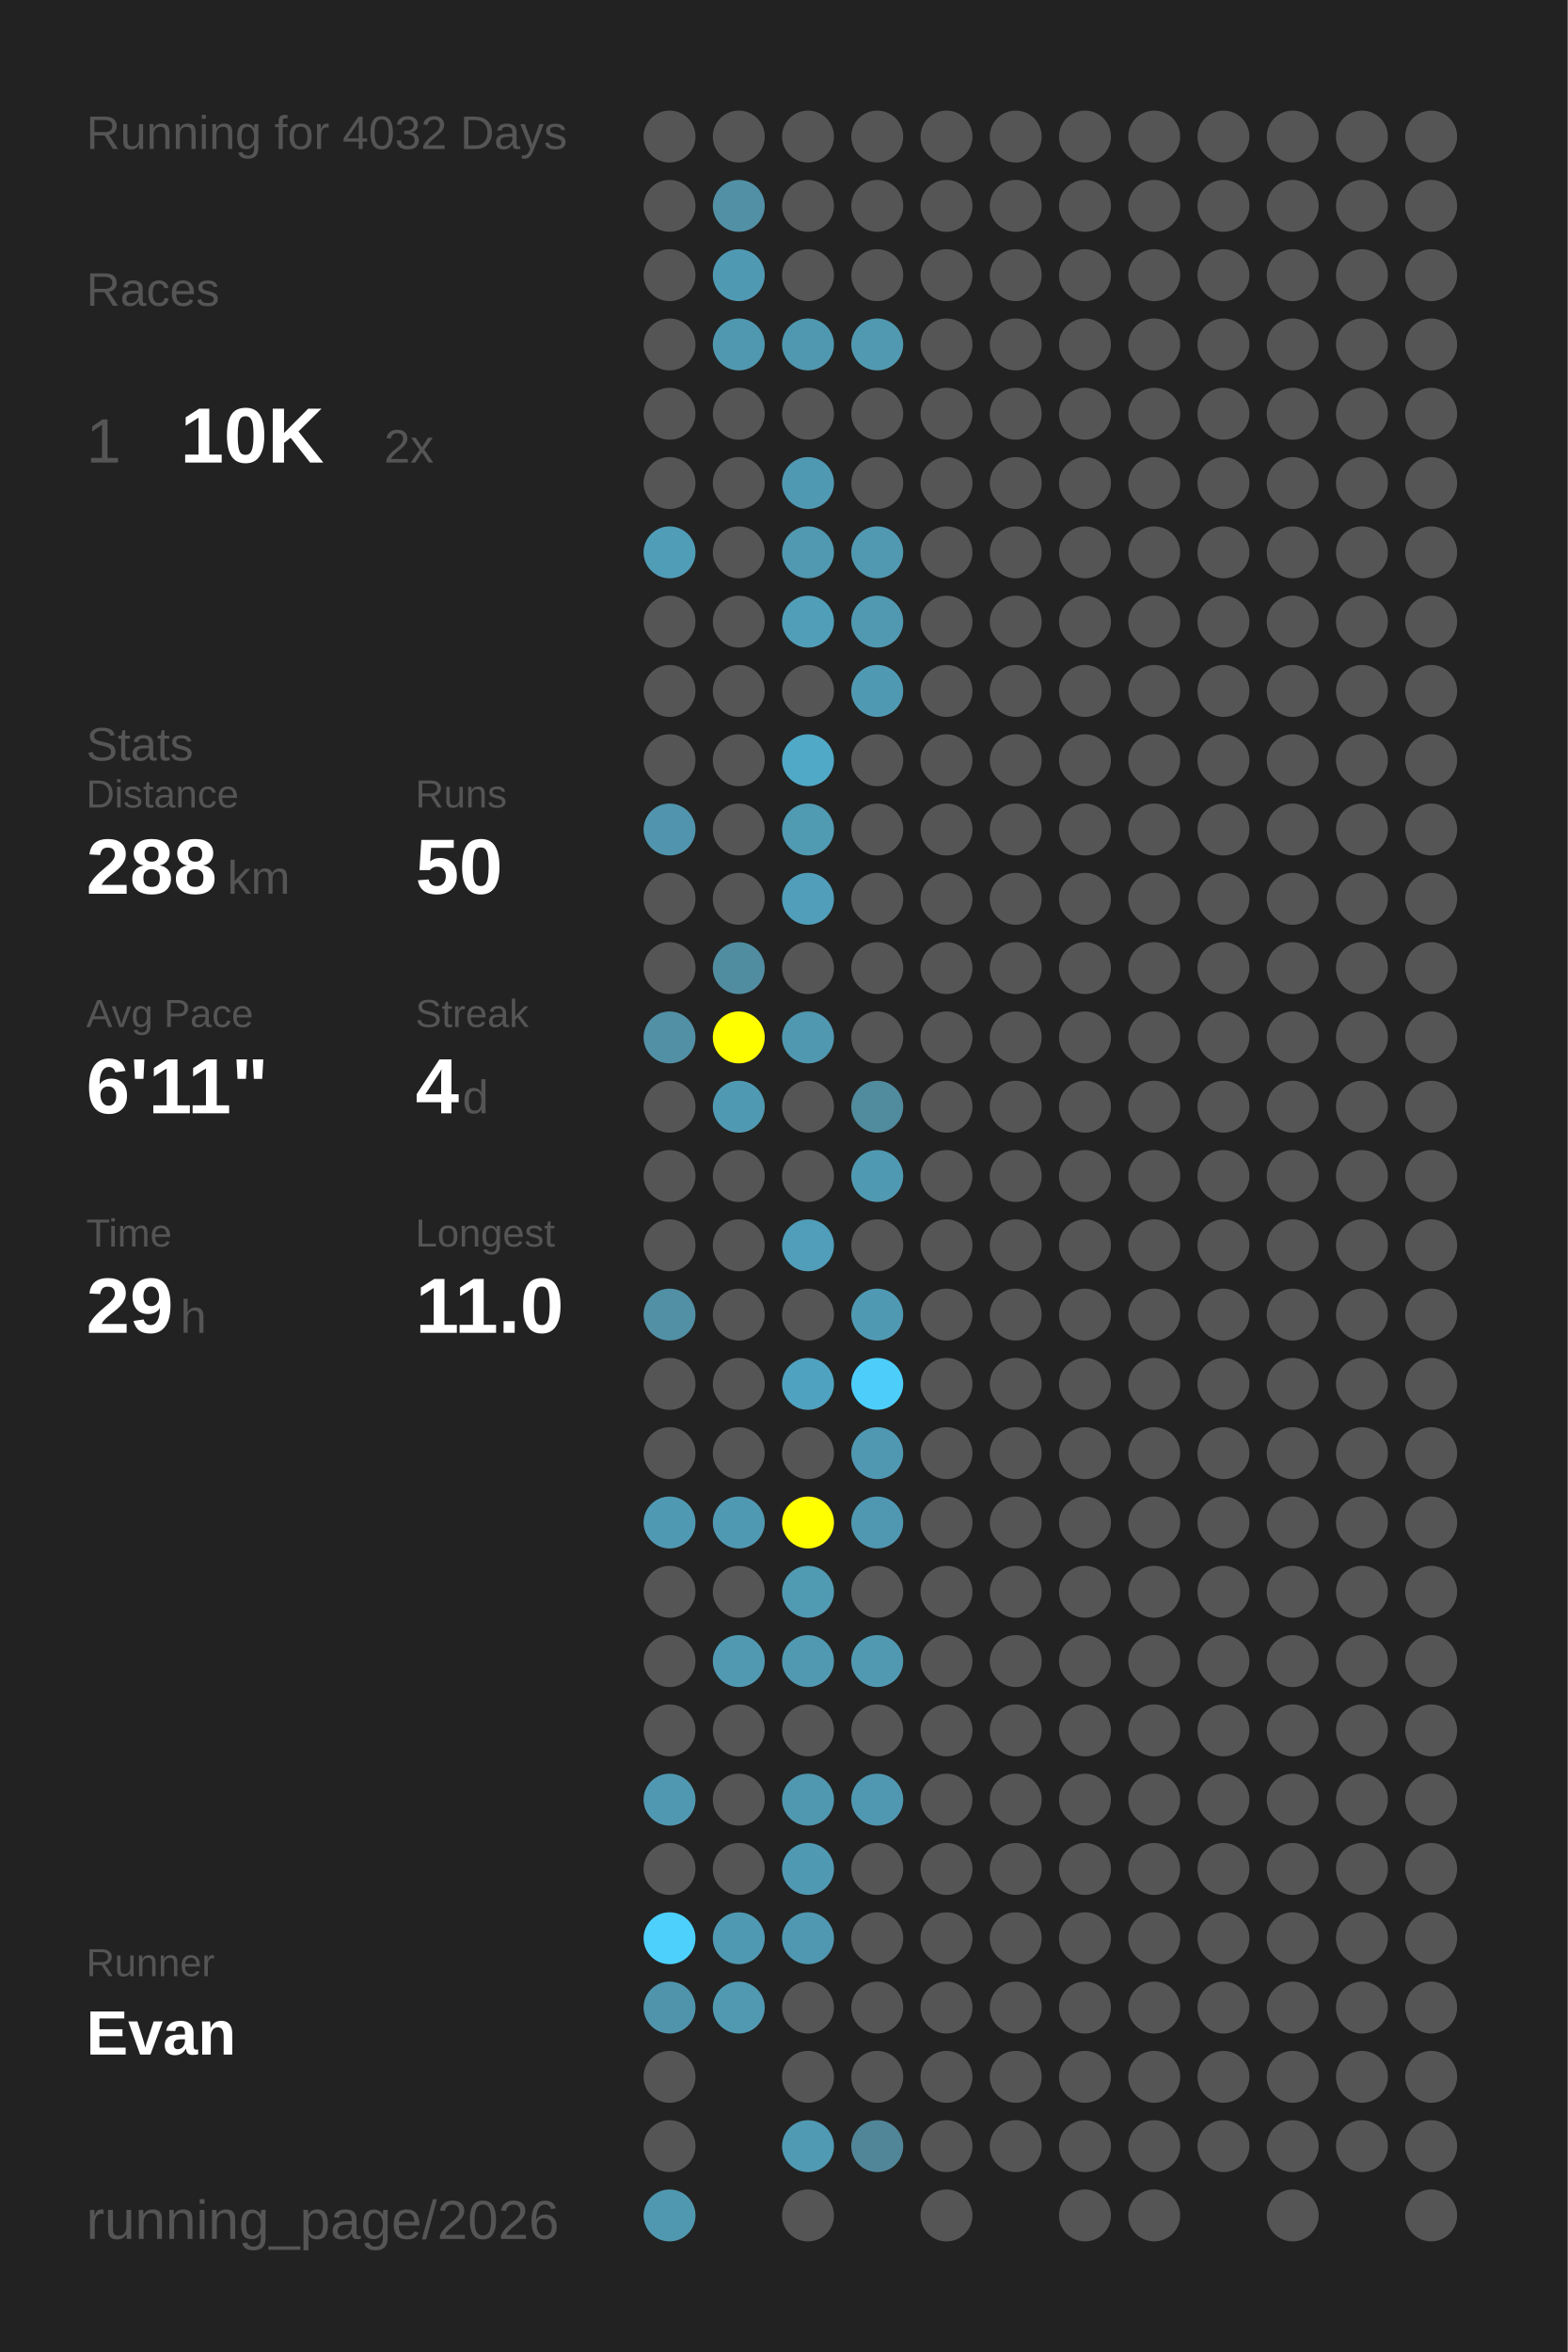
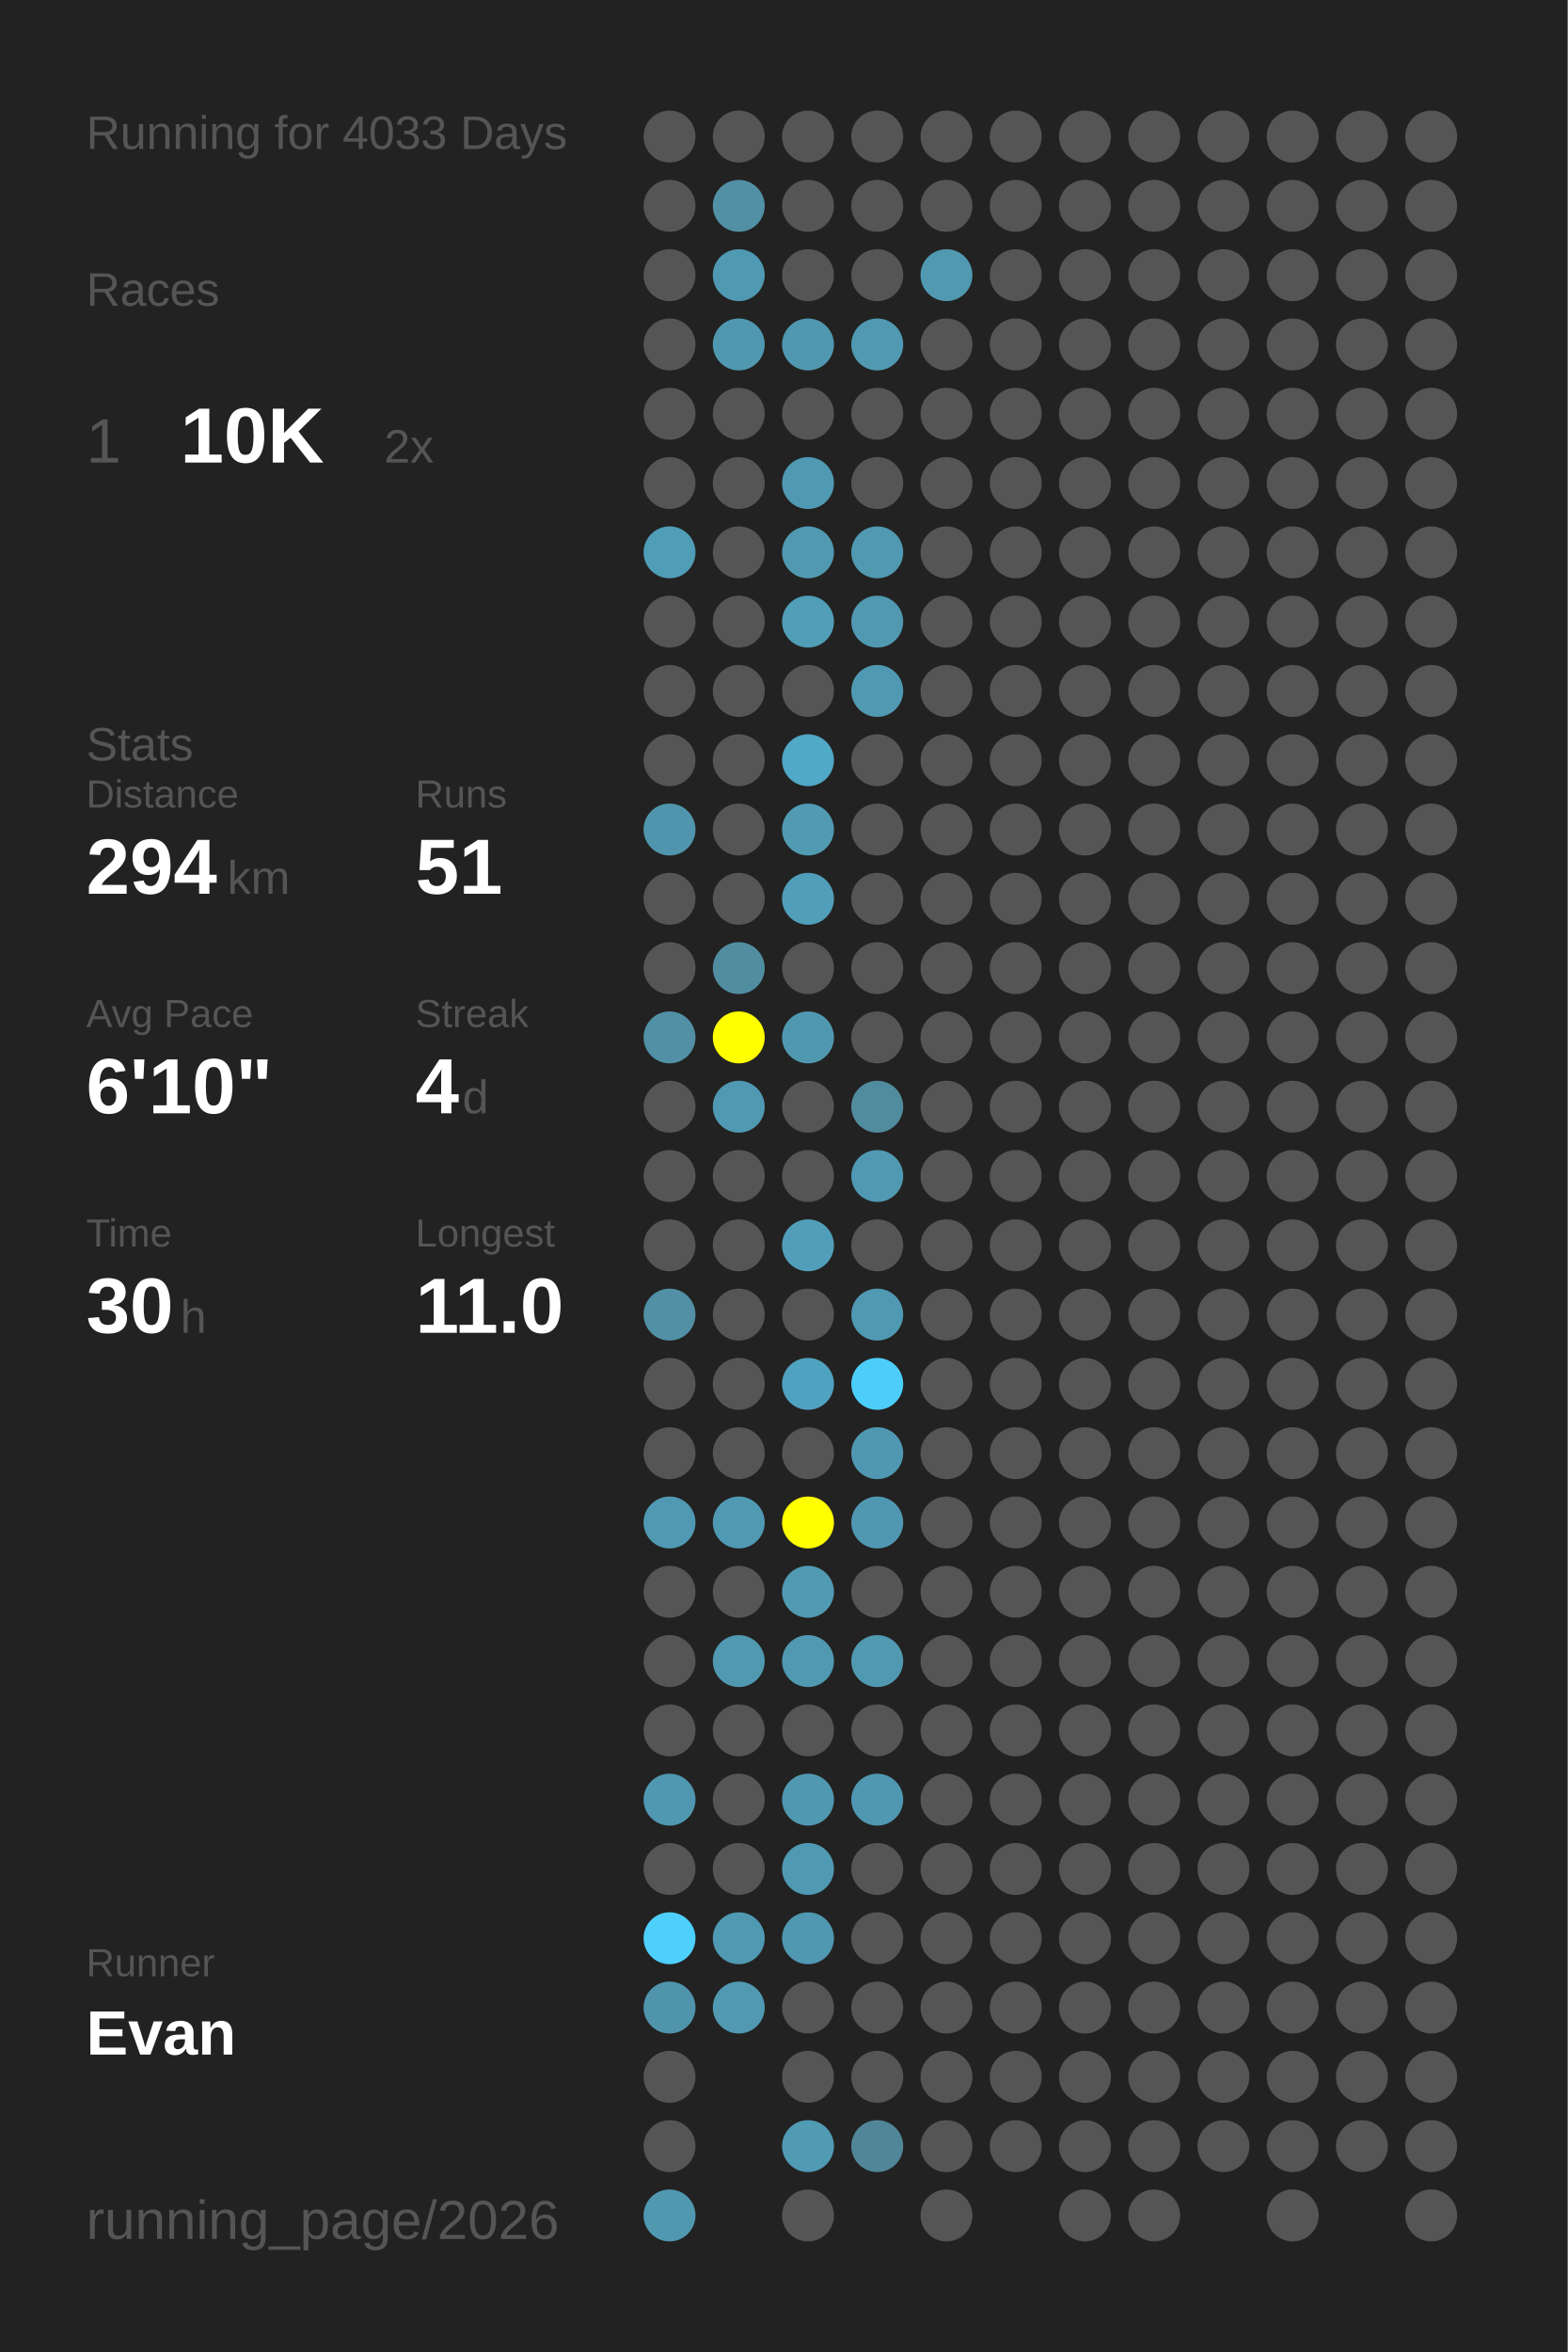
<svg xmlns="http://www.w3.org/2000/svg" baseProfile="full" height="300mm" version="1.1" viewBox="0,0,200,300" width="200mm">
  <defs />
  <rect fill="#222222" height="300" width="200" x="0" y="0" />
-   <text fill="#555555" style="font-size:6px; font-family:Arial;" x="11" y="19">Running for 4032 Days</text>
+   <text fill="#555555" style="font-size:6px; font-family:Arial;" x="11" y="19">Running for 4033 Days</text>
  <text fill="#555555" style="font-size:6px; font-family:Arial;" x="11" y="39">Races</text>
  <text fill="#555555" style="font-size:8px; font-family:Arial;" x="11" y="59">1</text>
  <text fill="#FFFFFF" style="font-size:10px; font-family:Arial; font-weight:bold;" x="23" y="59">10K</text>
  <text fill="#555555" style="font-size:6px; font-family:Arial;" x="49" y="59">2x</text>
  <text fill="#555555" style="font-size:6px; font-family:Arial;" x="11" y="97">Stats</text>
  <text fill="#555555" style="font-size:5px; font-family:Arial;" x="11" y="103">Distance</text>
-   <text fill="#FFFFFF" style="font-size:10px; font-family:Arial; font-weight:bold;" x="11" y="114">288</text>
+   <text fill="#FFFFFF" style="font-size:10px; font-family:Arial; font-weight:bold;" x="11" y="114">294</text>
  <text fill="#555555" style="font-size:6px; font-family:Arial;" x="29" y="114">km</text>
  <text fill="#555555" style="font-size:5px; font-family:Arial;" x="53" y="103">Runs</text>
-   <text fill="#FFFFFF" style="font-size:10px; font-family:Arial; font-weight:bold;" x="53" y="114">50</text>
+   <text fill="#FFFFFF" style="font-size:10px; font-family:Arial; font-weight:bold;" x="53" y="114">51</text>
  <text fill="#555555" style="font-size:5px; font-family:Arial;" x="11" y="131">Avg Pace</text>
-   <text fill="#FFFFFF" style="font-size:10px; font-family:Arial; font-weight:bold;" x="11" y="142">6'11"</text>
+   <text fill="#FFFFFF" style="font-size:10px; font-family:Arial; font-weight:bold;" x="11" y="142">6'10"</text>
  <text fill="#555555" style="font-size:5px; font-family:Arial;" x="53" y="131">Streak</text>
  <text fill="#FFFFFF" style="font-size:10px; font-family:Arial; font-weight:bold;" x="53" y="142">4</text>
  <text fill="#555555" style="font-size:6px; font-family:Arial;" x="59" y="142">d</text>
  <text fill="#555555" style="font-size:5px; font-family:Arial;" x="11" y="159">Time</text>
-   <text fill="#FFFFFF" style="font-size:10px; font-family:Arial; font-weight:bold;" x="11" y="170">29</text>
+   <text fill="#FFFFFF" style="font-size:10px; font-family:Arial; font-weight:bold;" x="11" y="170">30</text>
  <text fill="#555555" style="font-size:6px; font-family:Arial;" x="23" y="170">h</text>
  <text fill="#555555" style="font-size:5px; font-family:Arial;" x="53" y="159">Longest</text>
  <text fill="#FFFFFF" style="font-size:10px; font-family:Arial; font-weight:bold;" x="53" y="170">11.0</text>
  <text fill="#555555" style="font-size:5px; font-family:Arial;" x="11" y="252.065">Runner</text>
  <text fill="#FFFFFF" style="font-size:8px; font-family:Arial; font-weight:bold;" x="11" y="262.065">Evan</text>
  <text fill="#555555" style="font-size:7px; font-family:Arial;" x="11" y="285.581">running_page/2026</text>
  <circle cx="85.417" cy="17.419" fill="#555555" r="3.312" />
  <circle cx="85.417" cy="26.258" fill="#555555" r="3.312" />
  <circle cx="85.417" cy="35.097" fill="#555555" r="3.312" />
  <circle cx="85.417" cy="43.935" fill="#555555" r="3.312" />
  <circle cx="85.417" cy="52.774" fill="#555555" r="3.312" />
  <circle cx="85.417" cy="61.613" fill="#555555" r="3.312" />
  <circle cx="85.417" cy="70.452" fill="#509db7" r="3.312" />
  <circle cx="85.417" cy="79.29" fill="#555555" r="3.312" />
  <circle cx="85.417" cy="88.129" fill="#555555" r="3.312" />
  <circle cx="85.417" cy="96.968" fill="#555555" r="3.312" />
  <circle cx="85.417" cy="105.806" fill="#5095ad" r="3.312" />
  <circle cx="85.417" cy="114.645" fill="#555555" r="3.312" />
  <circle cx="85.417" cy="123.484" fill="#555555" r="3.312" />
  <circle cx="85.417" cy="132.323" fill="#5190a5" r="3.312" />
  <circle cx="85.417" cy="141.161" fill="#555555" r="3.312" />
  <circle cx="85.417" cy="150" fill="#555555" r="3.312" />
  <circle cx="85.417" cy="158.839" fill="#555555" r="3.312" />
  <circle cx="85.417" cy="167.677" fill="#5190a5" r="3.312" />
  <circle cx="85.417" cy="176.516" fill="#555555" r="3.312" />
  <circle cx="85.417" cy="185.355" fill="#555555" r="3.312" />
  <circle cx="85.417" cy="194.194" fill="#5099b2" r="3.312" />
  <circle cx="85.417" cy="203.032" fill="#555555" r="3.312" />
  <circle cx="85.417" cy="211.871" fill="#555555" r="3.312" />
  <circle cx="85.417" cy="220.71" fill="#555555" r="3.312" />
  <circle cx="85.417" cy="229.548" fill="#5098b1" r="3.312" />
  <circle cx="85.417" cy="238.387" fill="#555555" r="3.312" />
  <circle cx="85.417" cy="247.226" fill="#4dd0fc" r="3.312" />
  <circle cx="85.417" cy="256.065" fill="#5094ac" r="3.312" />
  <circle cx="85.417" cy="264.903" fill="#555555" r="3.312" />
  <circle cx="85.417" cy="273.742" fill="#555555" r="3.312" />
  <circle cx="85.417" cy="282.581" fill="#5098b0" r="3.312" />
  <circle cx="94.25" cy="17.419" fill="#555555" r="3.312" />
  <circle cx="94.25" cy="26.258" fill="#5190a5" r="3.312" />
  <circle cx="94.25" cy="35.097" fill="#5099b2" r="3.312" />
  <circle cx="94.25" cy="43.935" fill="#5098b0" r="3.312" />
  <circle cx="94.25" cy="52.774" fill="#555555" r="3.312" />
  <circle cx="94.25" cy="61.613" fill="#555555" r="3.312" />
  <circle cx="94.25" cy="70.452" fill="#555555" r="3.312" />
  <circle cx="94.25" cy="79.29" fill="#555555" r="3.312" />
  <circle cx="94.25" cy="88.129" fill="#555555" r="3.312" />
  <circle cx="94.25" cy="96.968" fill="#555555" r="3.312" />
  <circle cx="94.25" cy="105.806" fill="#555555" r="3.312" />
  <circle cx="94.25" cy="114.645" fill="#555555" r="3.312" />
  <circle cx="94.25" cy="123.484" fill="#518da1" r="3.312" />
  <circle cx="94.25" cy="132.323" fill="#FFFF00" r="3.312" />
  <circle cx="94.25" cy="141.161" fill="#5099b2" r="3.312" />
  <circle cx="94.25" cy="150" fill="#555555" r="3.312" />
  <circle cx="94.25" cy="158.839" fill="#555555" r="3.312" />
  <circle cx="94.25" cy="167.677" fill="#555555" r="3.312" />
  <circle cx="94.25" cy="176.516" fill="#555555" r="3.312" />
  <circle cx="94.25" cy="185.355" fill="#555555" r="3.312" />
  <circle cx="94.25" cy="194.194" fill="#5099b2" r="3.312" />
  <circle cx="94.25" cy="203.032" fill="#555555" r="3.312" />
  <circle cx="94.25" cy="211.871" fill="#5099b1" r="3.312" />
  <circle cx="94.25" cy="220.71" fill="#555555" r="3.312" />
  <circle cx="94.25" cy="229.548" fill="#555555" r="3.312" />
  <circle cx="94.25" cy="238.387" fill="#555555" r="3.312" />
  <circle cx="94.25" cy="247.226" fill="#5099b2" r="3.312" />
  <circle cx="94.25" cy="256.065" fill="#5099b1" r="3.312" />
  <circle cx="103.083" cy="17.419" fill="#555555" r="3.312" />
  <circle cx="103.083" cy="26.258" fill="#555555" r="3.312" />
  <circle cx="103.083" cy="35.097" fill="#555555" r="3.312" />
  <circle cx="103.083" cy="43.935" fill="#5098b0" r="3.312" />
  <circle cx="103.083" cy="52.774" fill="#555555" r="3.312" />
  <circle cx="103.083" cy="61.613" fill="#5099b2" r="3.312" />
  <circle cx="103.083" cy="70.452" fill="#5099b1" r="3.312" />
  <circle cx="103.083" cy="79.29" fill="#509eb8" r="3.312" />
  <circle cx="103.083" cy="88.129" fill="#555555" r="3.312" />
  <circle cx="103.083" cy="96.968" fill="#4fa9c7" r="3.312" />
  <circle cx="103.083" cy="105.806" fill="#509ab2" r="3.312" />
  <circle cx="103.083" cy="114.645" fill="#509eb9" r="3.312" />
  <circle cx="103.083" cy="123.484" fill="#555555" r="3.312" />
  <circle cx="103.083" cy="132.323" fill="#5098b0" r="3.312" />
  <circle cx="103.083" cy="141.161" fill="#555555" r="3.312" />
  <circle cx="103.083" cy="150" fill="#555555" r="3.312" />
  <circle cx="103.083" cy="158.839" fill="#509eb9" r="3.312" />
  <circle cx="103.083" cy="167.677" fill="#555555" r="3.312" />
  <circle cx="103.083" cy="176.516" fill="#4fa3c0" r="3.312" />
  <circle cx="103.083" cy="185.355" fill="#555555" r="3.312" />
  <circle cx="103.083" cy="194.194" fill="#FFFF00" r="3.312" />
  <circle cx="103.083" cy="203.032" fill="#509ab2" r="3.312" />
  <circle cx="103.083" cy="211.871" fill="#5099b1" r="3.312" />
  <circle cx="103.083" cy="220.71" fill="#555555" r="3.312" />
  <circle cx="103.083" cy="229.548" fill="#5098b0" r="3.312" />
  <circle cx="103.083" cy="238.387" fill="#5099b2" r="3.312" />
  <circle cx="103.083" cy="247.226" fill="#5098b1" r="3.312" />
  <circle cx="103.083" cy="256.065" fill="#555555" r="3.312" />
  <circle cx="103.083" cy="264.903" fill="#555555" r="3.312" />
  <circle cx="103.083" cy="273.742" fill="#509ab3" r="3.312" />
  <circle cx="103.083" cy="282.581" fill="#555555" r="3.312" />
  <circle cx="111.917" cy="17.419" fill="#555555" r="3.312" />
  <circle cx="111.917" cy="26.258" fill="#555555" r="3.312" />
  <circle cx="111.917" cy="35.097" fill="#555555" r="3.312" />
  <circle cx="111.917" cy="43.935" fill="#5099b1" r="3.312" />
  <circle cx="111.917" cy="52.774" fill="#555555" r="3.312" />
  <circle cx="111.917" cy="61.613" fill="#555555" r="3.312" />
  <circle cx="111.917" cy="70.452" fill="#5099b1" r="3.312" />
  <circle cx="111.917" cy="79.29" fill="#5099b1" r="3.312" />
  <circle cx="111.917" cy="88.129" fill="#5099b2" r="3.312" />
  <circle cx="111.917" cy="96.968" fill="#555555" r="3.312" />
  <circle cx="111.917" cy="105.806" fill="#555555" r="3.312" />
  <circle cx="111.917" cy="114.645" fill="#555555" r="3.312" />
  <circle cx="111.917" cy="123.484" fill="#555555" r="3.312" />
  <circle cx="111.917" cy="132.323" fill="#555555" r="3.312" />
  <circle cx="111.917" cy="141.161" fill="#518b9e" r="3.312" />
  <circle cx="111.917" cy="150" fill="#5099b2" r="3.312" />
  <circle cx="111.917" cy="158.839" fill="#555555" r="3.312" />
  <circle cx="111.917" cy="167.677" fill="#5099b2" r="3.312" />
  <circle cx="111.917" cy="176.516" fill="#4dcefa" r="3.312" />
  <circle cx="111.917" cy="185.355" fill="#5098b1" r="3.312" />
  <circle cx="111.917" cy="194.194" fill="#5098b1" r="3.312" />
  <circle cx="111.917" cy="203.032" fill="#555555" r="3.312" />
  <circle cx="111.917" cy="211.871" fill="#5099b1" r="3.312" />
  <circle cx="111.917" cy="220.71" fill="#555555" r="3.312" />
  <circle cx="111.917" cy="229.548" fill="#5098b1" r="3.312" />
  <circle cx="111.917" cy="238.387" fill="#555555" r="3.312" />
  <circle cx="111.917" cy="247.226" fill="#555555" r="3.312" />
  <circle cx="111.917" cy="256.065" fill="#555555" r="3.312" />
  <circle cx="111.917" cy="264.903" fill="#555555" r="3.312" />
  <circle cx="111.917" cy="273.742" fill="#518698" r="3.312" />
  <circle cx="120.75" cy="17.419" fill="#555555" r="3.312" />
  <circle cx="120.75" cy="26.258" fill="#555555" r="3.312" />
-   <circle cx="120.75" cy="35.097" fill="#555555" r="3.312" />
+   <circle cx="120.75" cy="35.097" fill="#5099b1" r="3.312" />
  <circle cx="120.75" cy="43.935" fill="#555555" r="3.312" />
  <circle cx="120.75" cy="52.774" fill="#555555" r="3.312" />
  <circle cx="120.75" cy="61.613" fill="#555555" r="3.312" />
  <circle cx="120.75" cy="70.452" fill="#555555" r="3.312" />
  <circle cx="120.75" cy="79.29" fill="#555555" r="3.312" />
  <circle cx="120.75" cy="88.129" fill="#555555" r="3.312" />
  <circle cx="120.75" cy="96.968" fill="#555555" r="3.312" />
  <circle cx="120.75" cy="105.806" fill="#555555" r="3.312" />
  <circle cx="120.75" cy="114.645" fill="#555555" r="3.312" />
  <circle cx="120.75" cy="123.484" fill="#555555" r="3.312" />
  <circle cx="120.75" cy="132.323" fill="#555555" r="3.312" />
  <circle cx="120.75" cy="141.161" fill="#555555" r="3.312" />
  <circle cx="120.75" cy="150" fill="#555555" r="3.312" />
  <circle cx="120.75" cy="158.839" fill="#555555" r="3.312" />
  <circle cx="120.75" cy="167.677" fill="#555555" r="3.312" />
  <circle cx="120.75" cy="176.516" fill="#555555" r="3.312" />
  <circle cx="120.75" cy="185.355" fill="#555555" r="3.312" />
  <circle cx="120.75" cy="194.194" fill="#555555" r="3.312" />
  <circle cx="120.75" cy="203.032" fill="#555555" r="3.312" />
  <circle cx="120.75" cy="211.871" fill="#555555" r="3.312" />
  <circle cx="120.75" cy="220.71" fill="#555555" r="3.312" />
  <circle cx="120.75" cy="229.548" fill="#555555" r="3.312" />
  <circle cx="120.75" cy="238.387" fill="#555555" r="3.312" />
  <circle cx="120.75" cy="247.226" fill="#555555" r="3.312" />
  <circle cx="120.75" cy="256.065" fill="#555555" r="3.312" />
  <circle cx="120.75" cy="264.903" fill="#555555" r="3.312" />
  <circle cx="120.75" cy="273.742" fill="#555555" r="3.312" />
  <circle cx="120.75" cy="282.581" fill="#555555" r="3.312" />
  <circle cx="129.583" cy="17.419" fill="#555555" r="3.312" />
  <circle cx="129.583" cy="26.258" fill="#555555" r="3.312" />
  <circle cx="129.583" cy="35.097" fill="#555555" r="3.312" />
  <circle cx="129.583" cy="43.935" fill="#555555" r="3.312" />
  <circle cx="129.583" cy="52.774" fill="#555555" r="3.312" />
  <circle cx="129.583" cy="61.613" fill="#555555" r="3.312" />
  <circle cx="129.583" cy="70.452" fill="#555555" r="3.312" />
  <circle cx="129.583" cy="79.29" fill="#555555" r="3.312" />
  <circle cx="129.583" cy="88.129" fill="#555555" r="3.312" />
  <circle cx="129.583" cy="96.968" fill="#555555" r="3.312" />
  <circle cx="129.583" cy="105.806" fill="#555555" r="3.312" />
  <circle cx="129.583" cy="114.645" fill="#555555" r="3.312" />
  <circle cx="129.583" cy="123.484" fill="#555555" r="3.312" />
  <circle cx="129.583" cy="132.323" fill="#555555" r="3.312" />
  <circle cx="129.583" cy="141.161" fill="#555555" r="3.312" />
  <circle cx="129.583" cy="150" fill="#555555" r="3.312" />
  <circle cx="129.583" cy="158.839" fill="#555555" r="3.312" />
  <circle cx="129.583" cy="167.677" fill="#555555" r="3.312" />
  <circle cx="129.583" cy="176.516" fill="#555555" r="3.312" />
  <circle cx="129.583" cy="185.355" fill="#555555" r="3.312" />
  <circle cx="129.583" cy="194.194" fill="#555555" r="3.312" />
  <circle cx="129.583" cy="203.032" fill="#555555" r="3.312" />
  <circle cx="129.583" cy="211.871" fill="#555555" r="3.312" />
  <circle cx="129.583" cy="220.71" fill="#555555" r="3.312" />
  <circle cx="129.583" cy="229.548" fill="#555555" r="3.312" />
  <circle cx="129.583" cy="238.387" fill="#555555" r="3.312" />
  <circle cx="129.583" cy="247.226" fill="#555555" r="3.312" />
  <circle cx="129.583" cy="256.065" fill="#555555" r="3.312" />
  <circle cx="129.583" cy="264.903" fill="#555555" r="3.312" />
  <circle cx="129.583" cy="273.742" fill="#555555" r="3.312" />
  <circle cx="138.417" cy="17.419" fill="#555555" r="3.312" />
  <circle cx="138.417" cy="26.258" fill="#555555" r="3.312" />
  <circle cx="138.417" cy="35.097" fill="#555555" r="3.312" />
  <circle cx="138.417" cy="43.935" fill="#555555" r="3.312" />
  <circle cx="138.417" cy="52.774" fill="#555555" r="3.312" />
  <circle cx="138.417" cy="61.613" fill="#555555" r="3.312" />
  <circle cx="138.417" cy="70.452" fill="#555555" r="3.312" />
  <circle cx="138.417" cy="79.29" fill="#555555" r="3.312" />
  <circle cx="138.417" cy="88.129" fill="#555555" r="3.312" />
  <circle cx="138.417" cy="96.968" fill="#555555" r="3.312" />
  <circle cx="138.417" cy="105.806" fill="#555555" r="3.312" />
  <circle cx="138.417" cy="114.645" fill="#555555" r="3.312" />
  <circle cx="138.417" cy="123.484" fill="#555555" r="3.312" />
  <circle cx="138.417" cy="132.323" fill="#555555" r="3.312" />
  <circle cx="138.417" cy="141.161" fill="#555555" r="3.312" />
  <circle cx="138.417" cy="150" fill="#555555" r="3.312" />
  <circle cx="138.417" cy="158.839" fill="#555555" r="3.312" />
  <circle cx="138.417" cy="167.677" fill="#555555" r="3.312" />
  <circle cx="138.417" cy="176.516" fill="#555555" r="3.312" />
  <circle cx="138.417" cy="185.355" fill="#555555" r="3.312" />
  <circle cx="138.417" cy="194.194" fill="#555555" r="3.312" />
  <circle cx="138.417" cy="203.032" fill="#555555" r="3.312" />
  <circle cx="138.417" cy="211.871" fill="#555555" r="3.312" />
  <circle cx="138.417" cy="220.71" fill="#555555" r="3.312" />
  <circle cx="138.417" cy="229.548" fill="#555555" r="3.312" />
  <circle cx="138.417" cy="238.387" fill="#555555" r="3.312" />
  <circle cx="138.417" cy="247.226" fill="#555555" r="3.312" />
  <circle cx="138.417" cy="256.065" fill="#555555" r="3.312" />
  <circle cx="138.417" cy="264.903" fill="#555555" r="3.312" />
  <circle cx="138.417" cy="273.742" fill="#555555" r="3.312" />
  <circle cx="138.417" cy="282.581" fill="#555555" r="3.312" />
  <circle cx="147.25" cy="17.419" fill="#555555" r="3.312" />
  <circle cx="147.25" cy="26.258" fill="#555555" r="3.312" />
  <circle cx="147.25" cy="35.097" fill="#555555" r="3.312" />
  <circle cx="147.25" cy="43.935" fill="#555555" r="3.312" />
  <circle cx="147.25" cy="52.774" fill="#555555" r="3.312" />
  <circle cx="147.25" cy="61.613" fill="#555555" r="3.312" />
  <circle cx="147.25" cy="70.452" fill="#555555" r="3.312" />
  <circle cx="147.25" cy="79.29" fill="#555555" r="3.312" />
  <circle cx="147.25" cy="88.129" fill="#555555" r="3.312" />
  <circle cx="147.25" cy="96.968" fill="#555555" r="3.312" />
  <circle cx="147.25" cy="105.806" fill="#555555" r="3.312" />
  <circle cx="147.25" cy="114.645" fill="#555555" r="3.312" />
  <circle cx="147.25" cy="123.484" fill="#555555" r="3.312" />
  <circle cx="147.25" cy="132.323" fill="#555555" r="3.312" />
  <circle cx="147.25" cy="141.161" fill="#555555" r="3.312" />
  <circle cx="147.25" cy="150" fill="#555555" r="3.312" />
  <circle cx="147.25" cy="158.839" fill="#555555" r="3.312" />
  <circle cx="147.25" cy="167.677" fill="#555555" r="3.312" />
  <circle cx="147.25" cy="176.516" fill="#555555" r="3.312" />
  <circle cx="147.25" cy="185.355" fill="#555555" r="3.312" />
  <circle cx="147.25" cy="194.194" fill="#555555" r="3.312" />
  <circle cx="147.25" cy="203.032" fill="#555555" r="3.312" />
  <circle cx="147.25" cy="211.871" fill="#555555" r="3.312" />
  <circle cx="147.25" cy="220.71" fill="#555555" r="3.312" />
  <circle cx="147.25" cy="229.548" fill="#555555" r="3.312" />
  <circle cx="147.25" cy="238.387" fill="#555555" r="3.312" />
  <circle cx="147.25" cy="247.226" fill="#555555" r="3.312" />
  <circle cx="147.25" cy="256.065" fill="#555555" r="3.312" />
  <circle cx="147.25" cy="264.903" fill="#555555" r="3.312" />
  <circle cx="147.25" cy="273.742" fill="#555555" r="3.312" />
  <circle cx="147.25" cy="282.581" fill="#555555" r="3.312" />
  <circle cx="156.083" cy="17.419" fill="#555555" r="3.312" />
  <circle cx="156.083" cy="26.258" fill="#555555" r="3.312" />
  <circle cx="156.083" cy="35.097" fill="#555555" r="3.312" />
  <circle cx="156.083" cy="43.935" fill="#555555" r="3.312" />
  <circle cx="156.083" cy="52.774" fill="#555555" r="3.312" />
  <circle cx="156.083" cy="61.613" fill="#555555" r="3.312" />
  <circle cx="156.083" cy="70.452" fill="#555555" r="3.312" />
  <circle cx="156.083" cy="79.29" fill="#555555" r="3.312" />
  <circle cx="156.083" cy="88.129" fill="#555555" r="3.312" />
  <circle cx="156.083" cy="96.968" fill="#555555" r="3.312" />
  <circle cx="156.083" cy="105.806" fill="#555555" r="3.312" />
  <circle cx="156.083" cy="114.645" fill="#555555" r="3.312" />
  <circle cx="156.083" cy="123.484" fill="#555555" r="3.312" />
  <circle cx="156.083" cy="132.323" fill="#555555" r="3.312" />
  <circle cx="156.083" cy="141.161" fill="#555555" r="3.312" />
  <circle cx="156.083" cy="150" fill="#555555" r="3.312" />
  <circle cx="156.083" cy="158.839" fill="#555555" r="3.312" />
  <circle cx="156.083" cy="167.677" fill="#555555" r="3.312" />
  <circle cx="156.083" cy="176.516" fill="#555555" r="3.312" />
  <circle cx="156.083" cy="185.355" fill="#555555" r="3.312" />
  <circle cx="156.083" cy="194.194" fill="#555555" r="3.312" />
  <circle cx="156.083" cy="203.032" fill="#555555" r="3.312" />
  <circle cx="156.083" cy="211.871" fill="#555555" r="3.312" />
  <circle cx="156.083" cy="220.71" fill="#555555" r="3.312" />
  <circle cx="156.083" cy="229.548" fill="#555555" r="3.312" />
  <circle cx="156.083" cy="238.387" fill="#555555" r="3.312" />
  <circle cx="156.083" cy="247.226" fill="#555555" r="3.312" />
  <circle cx="156.083" cy="256.065" fill="#555555" r="3.312" />
  <circle cx="156.083" cy="264.903" fill="#555555" r="3.312" />
  <circle cx="156.083" cy="273.742" fill="#555555" r="3.312" />
  <circle cx="164.917" cy="17.419" fill="#555555" r="3.312" />
  <circle cx="164.917" cy="26.258" fill="#555555" r="3.312" />
  <circle cx="164.917" cy="35.097" fill="#555555" r="3.312" />
  <circle cx="164.917" cy="43.935" fill="#555555" r="3.312" />
  <circle cx="164.917" cy="52.774" fill="#555555" r="3.312" />
  <circle cx="164.917" cy="61.613" fill="#555555" r="3.312" />
  <circle cx="164.917" cy="70.452" fill="#555555" r="3.312" />
  <circle cx="164.917" cy="79.29" fill="#555555" r="3.312" />
  <circle cx="164.917" cy="88.129" fill="#555555" r="3.312" />
  <circle cx="164.917" cy="96.968" fill="#555555" r="3.312" />
  <circle cx="164.917" cy="105.806" fill="#555555" r="3.312" />
  <circle cx="164.917" cy="114.645" fill="#555555" r="3.312" />
  <circle cx="164.917" cy="123.484" fill="#555555" r="3.312" />
  <circle cx="164.917" cy="132.323" fill="#555555" r="3.312" />
  <circle cx="164.917" cy="141.161" fill="#555555" r="3.312" />
  <circle cx="164.917" cy="150" fill="#555555" r="3.312" />
  <circle cx="164.917" cy="158.839" fill="#555555" r="3.312" />
  <circle cx="164.917" cy="167.677" fill="#555555" r="3.312" />
  <circle cx="164.917" cy="176.516" fill="#555555" r="3.312" />
  <circle cx="164.917" cy="185.355" fill="#555555" r="3.312" />
  <circle cx="164.917" cy="194.194" fill="#555555" r="3.312" />
  <circle cx="164.917" cy="203.032" fill="#555555" r="3.312" />
  <circle cx="164.917" cy="211.871" fill="#555555" r="3.312" />
  <circle cx="164.917" cy="220.71" fill="#555555" r="3.312" />
  <circle cx="164.917" cy="229.548" fill="#555555" r="3.312" />
  <circle cx="164.917" cy="238.387" fill="#555555" r="3.312" />
  <circle cx="164.917" cy="247.226" fill="#555555" r="3.312" />
  <circle cx="164.917" cy="256.065" fill="#555555" r="3.312" />
  <circle cx="164.917" cy="264.903" fill="#555555" r="3.312" />
  <circle cx="164.917" cy="273.742" fill="#555555" r="3.312" />
  <circle cx="164.917" cy="282.581" fill="#555555" r="3.312" />
  <circle cx="173.75" cy="17.419" fill="#555555" r="3.312" />
  <circle cx="173.75" cy="26.258" fill="#555555" r="3.312" />
  <circle cx="173.75" cy="35.097" fill="#555555" r="3.312" />
  <circle cx="173.75" cy="43.935" fill="#555555" r="3.312" />
  <circle cx="173.75" cy="52.774" fill="#555555" r="3.312" />
  <circle cx="173.75" cy="61.613" fill="#555555" r="3.312" />
  <circle cx="173.75" cy="70.452" fill="#555555" r="3.312" />
  <circle cx="173.75" cy="79.29" fill="#555555" r="3.312" />
  <circle cx="173.75" cy="88.129" fill="#555555" r="3.312" />
  <circle cx="173.75" cy="96.968" fill="#555555" r="3.312" />
  <circle cx="173.75" cy="105.806" fill="#555555" r="3.312" />
  <circle cx="173.75" cy="114.645" fill="#555555" r="3.312" />
  <circle cx="173.75" cy="123.484" fill="#555555" r="3.312" />
  <circle cx="173.75" cy="132.323" fill="#555555" r="3.312" />
  <circle cx="173.75" cy="141.161" fill="#555555" r="3.312" />
  <circle cx="173.75" cy="150" fill="#555555" r="3.312" />
  <circle cx="173.75" cy="158.839" fill="#555555" r="3.312" />
  <circle cx="173.75" cy="167.677" fill="#555555" r="3.312" />
  <circle cx="173.75" cy="176.516" fill="#555555" r="3.312" />
  <circle cx="173.75" cy="185.355" fill="#555555" r="3.312" />
  <circle cx="173.75" cy="194.194" fill="#555555" r="3.312" />
  <circle cx="173.75" cy="203.032" fill="#555555" r="3.312" />
  <circle cx="173.75" cy="211.871" fill="#555555" r="3.312" />
  <circle cx="173.75" cy="220.71" fill="#555555" r="3.312" />
  <circle cx="173.75" cy="229.548" fill="#555555" r="3.312" />
  <circle cx="173.75" cy="238.387" fill="#555555" r="3.312" />
  <circle cx="173.75" cy="247.226" fill="#555555" r="3.312" />
  <circle cx="173.75" cy="256.065" fill="#555555" r="3.312" />
  <circle cx="173.75" cy="264.903" fill="#555555" r="3.312" />
  <circle cx="173.75" cy="273.742" fill="#555555" r="3.312" />
  <circle cx="182.583" cy="17.419" fill="#555555" r="3.312" />
  <circle cx="182.583" cy="26.258" fill="#555555" r="3.312" />
  <circle cx="182.583" cy="35.097" fill="#555555" r="3.312" />
  <circle cx="182.583" cy="43.935" fill="#555555" r="3.312" />
  <circle cx="182.583" cy="52.774" fill="#555555" r="3.312" />
  <circle cx="182.583" cy="61.613" fill="#555555" r="3.312" />
  <circle cx="182.583" cy="70.452" fill="#555555" r="3.312" />
  <circle cx="182.583" cy="79.29" fill="#555555" r="3.312" />
  <circle cx="182.583" cy="88.129" fill="#555555" r="3.312" />
  <circle cx="182.583" cy="96.968" fill="#555555" r="3.312" />
  <circle cx="182.583" cy="105.806" fill="#555555" r="3.312" />
  <circle cx="182.583" cy="114.645" fill="#555555" r="3.312" />
  <circle cx="182.583" cy="123.484" fill="#555555" r="3.312" />
  <circle cx="182.583" cy="132.323" fill="#555555" r="3.312" />
  <circle cx="182.583" cy="141.161" fill="#555555" r="3.312" />
  <circle cx="182.583" cy="150" fill="#555555" r="3.312" />
  <circle cx="182.583" cy="158.839" fill="#555555" r="3.312" />
  <circle cx="182.583" cy="167.677" fill="#555555" r="3.312" />
  <circle cx="182.583" cy="176.516" fill="#555555" r="3.312" />
  <circle cx="182.583" cy="185.355" fill="#555555" r="3.312" />
  <circle cx="182.583" cy="194.194" fill="#555555" r="3.312" />
  <circle cx="182.583" cy="203.032" fill="#555555" r="3.312" />
  <circle cx="182.583" cy="211.871" fill="#555555" r="3.312" />
  <circle cx="182.583" cy="220.71" fill="#555555" r="3.312" />
  <circle cx="182.583" cy="229.548" fill="#555555" r="3.312" />
  <circle cx="182.583" cy="238.387" fill="#555555" r="3.312" />
  <circle cx="182.583" cy="247.226" fill="#555555" r="3.312" />
  <circle cx="182.583" cy="256.065" fill="#555555" r="3.312" />
  <circle cx="182.583" cy="264.903" fill="#555555" r="3.312" />
  <circle cx="182.583" cy="273.742" fill="#555555" r="3.312" />
  <circle cx="182.583" cy="282.581" fill="#555555" r="3.312" />
</svg>
